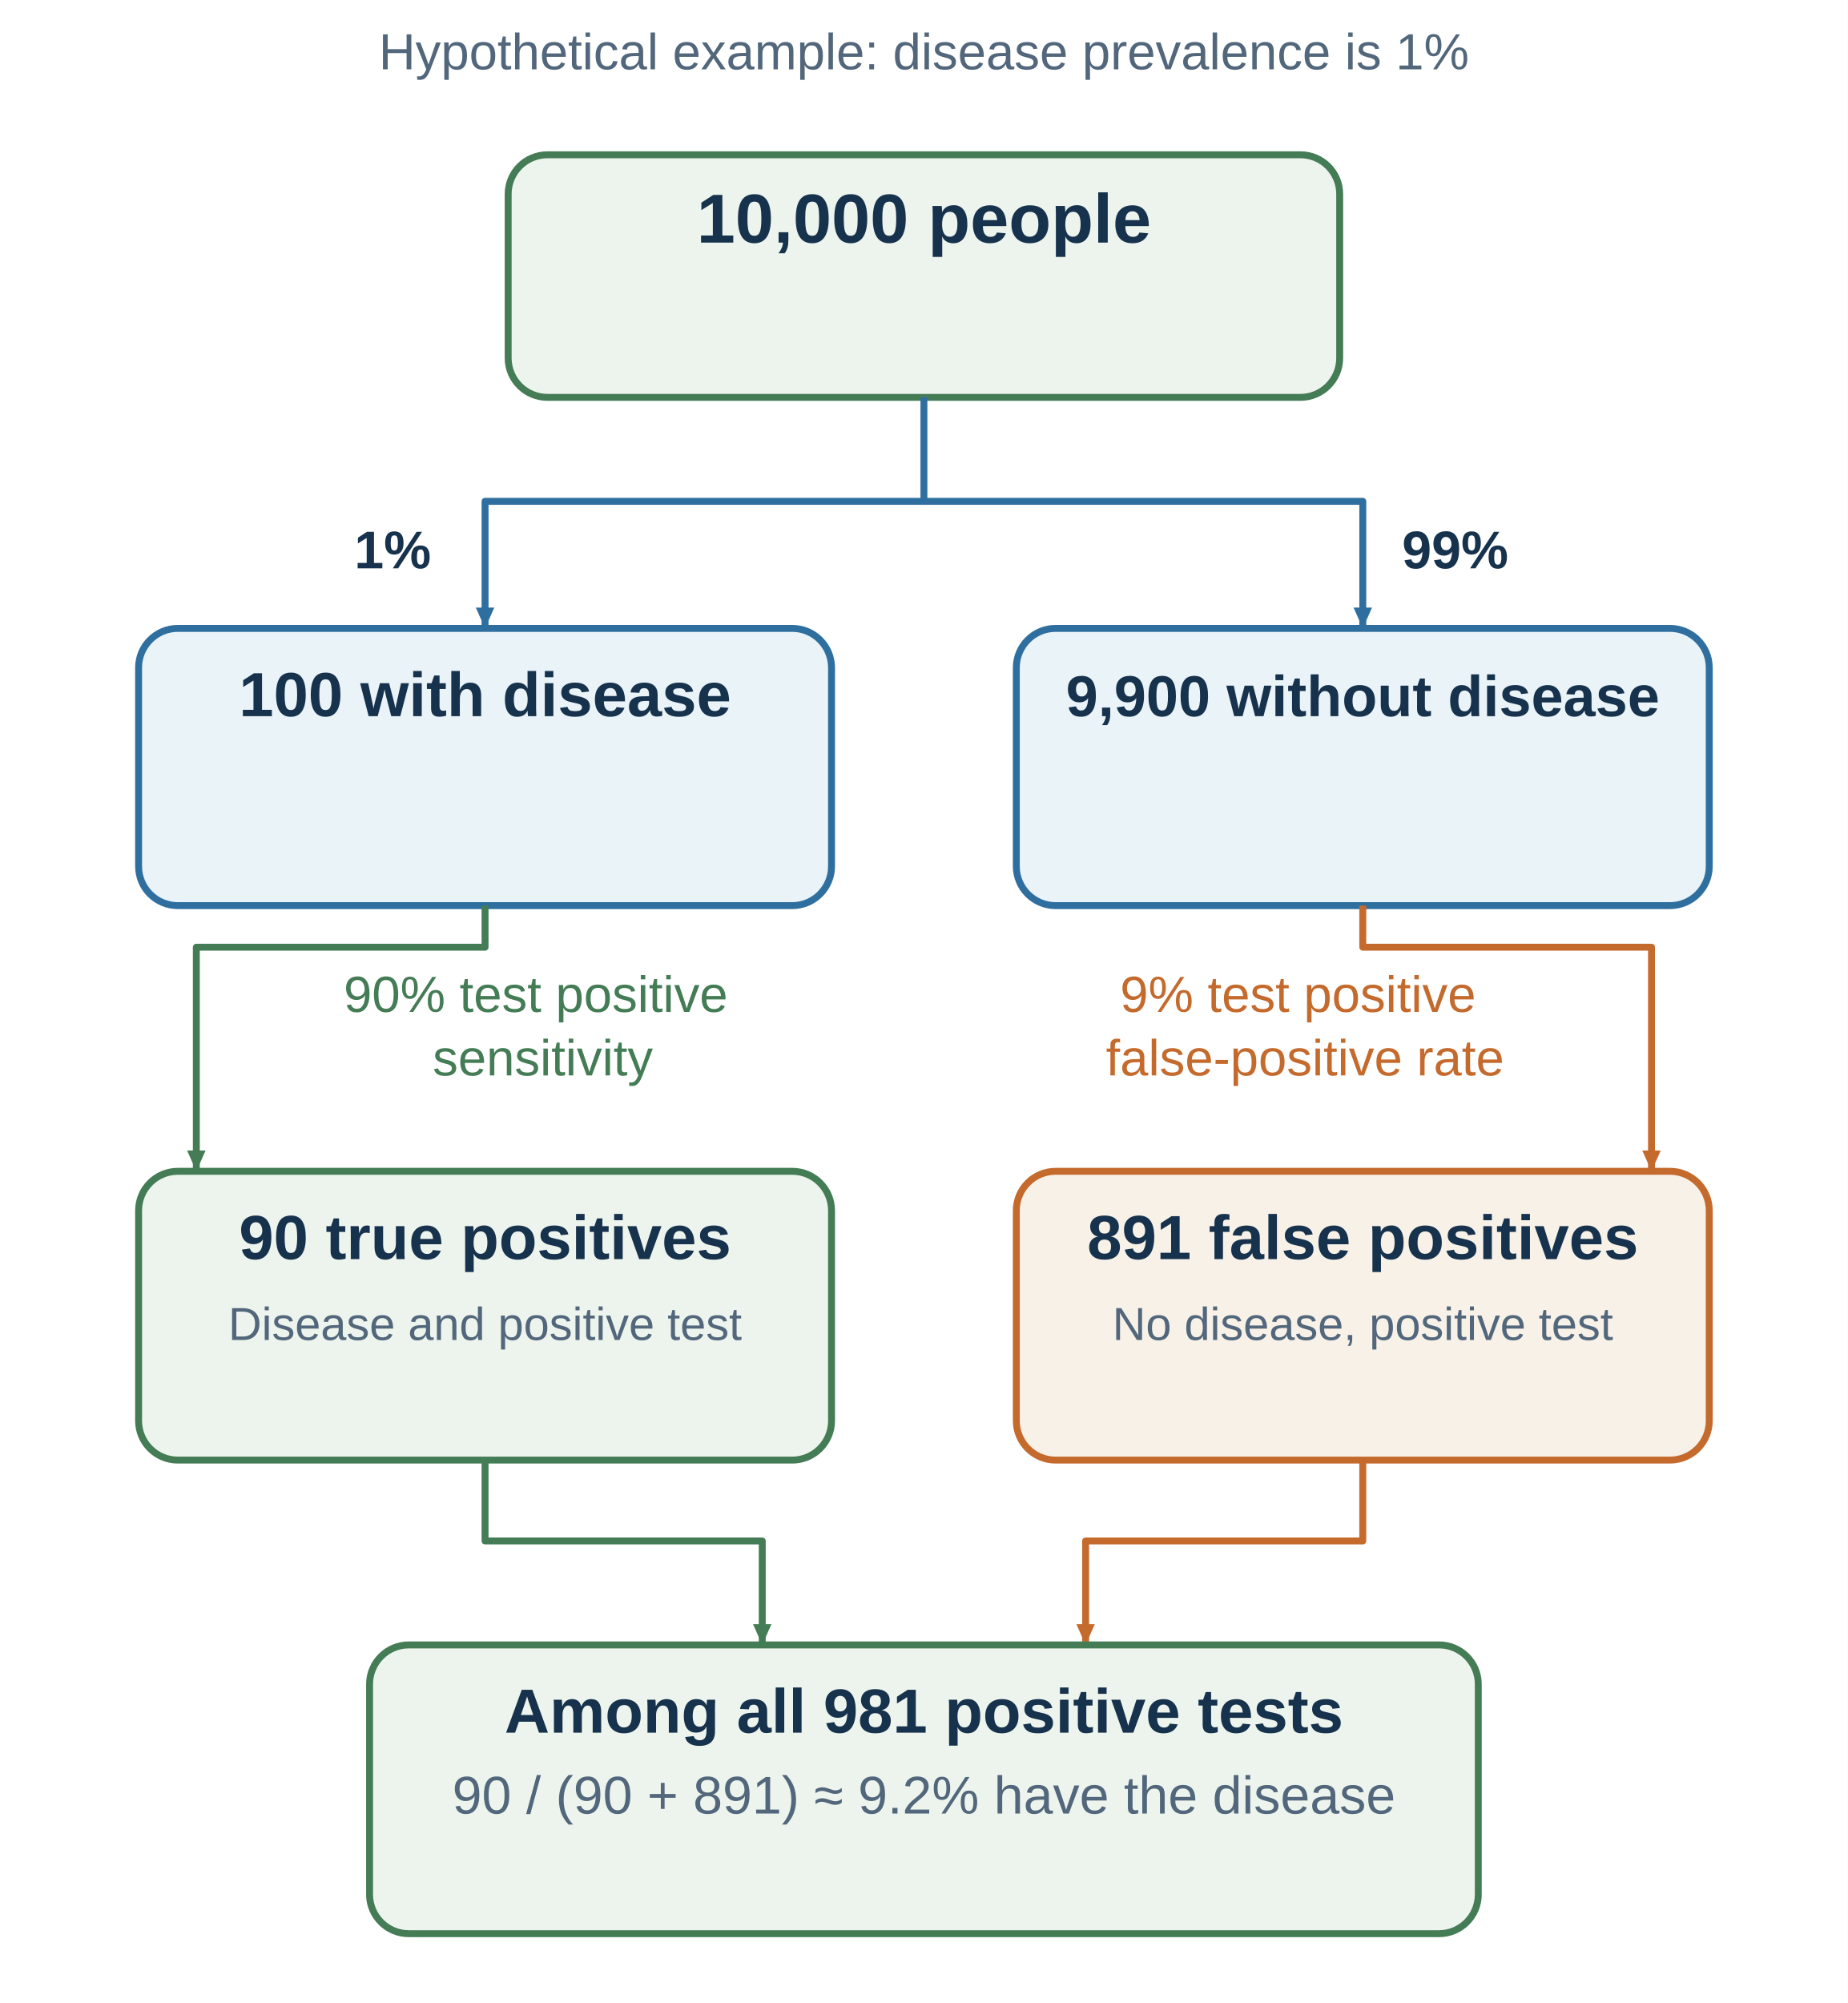
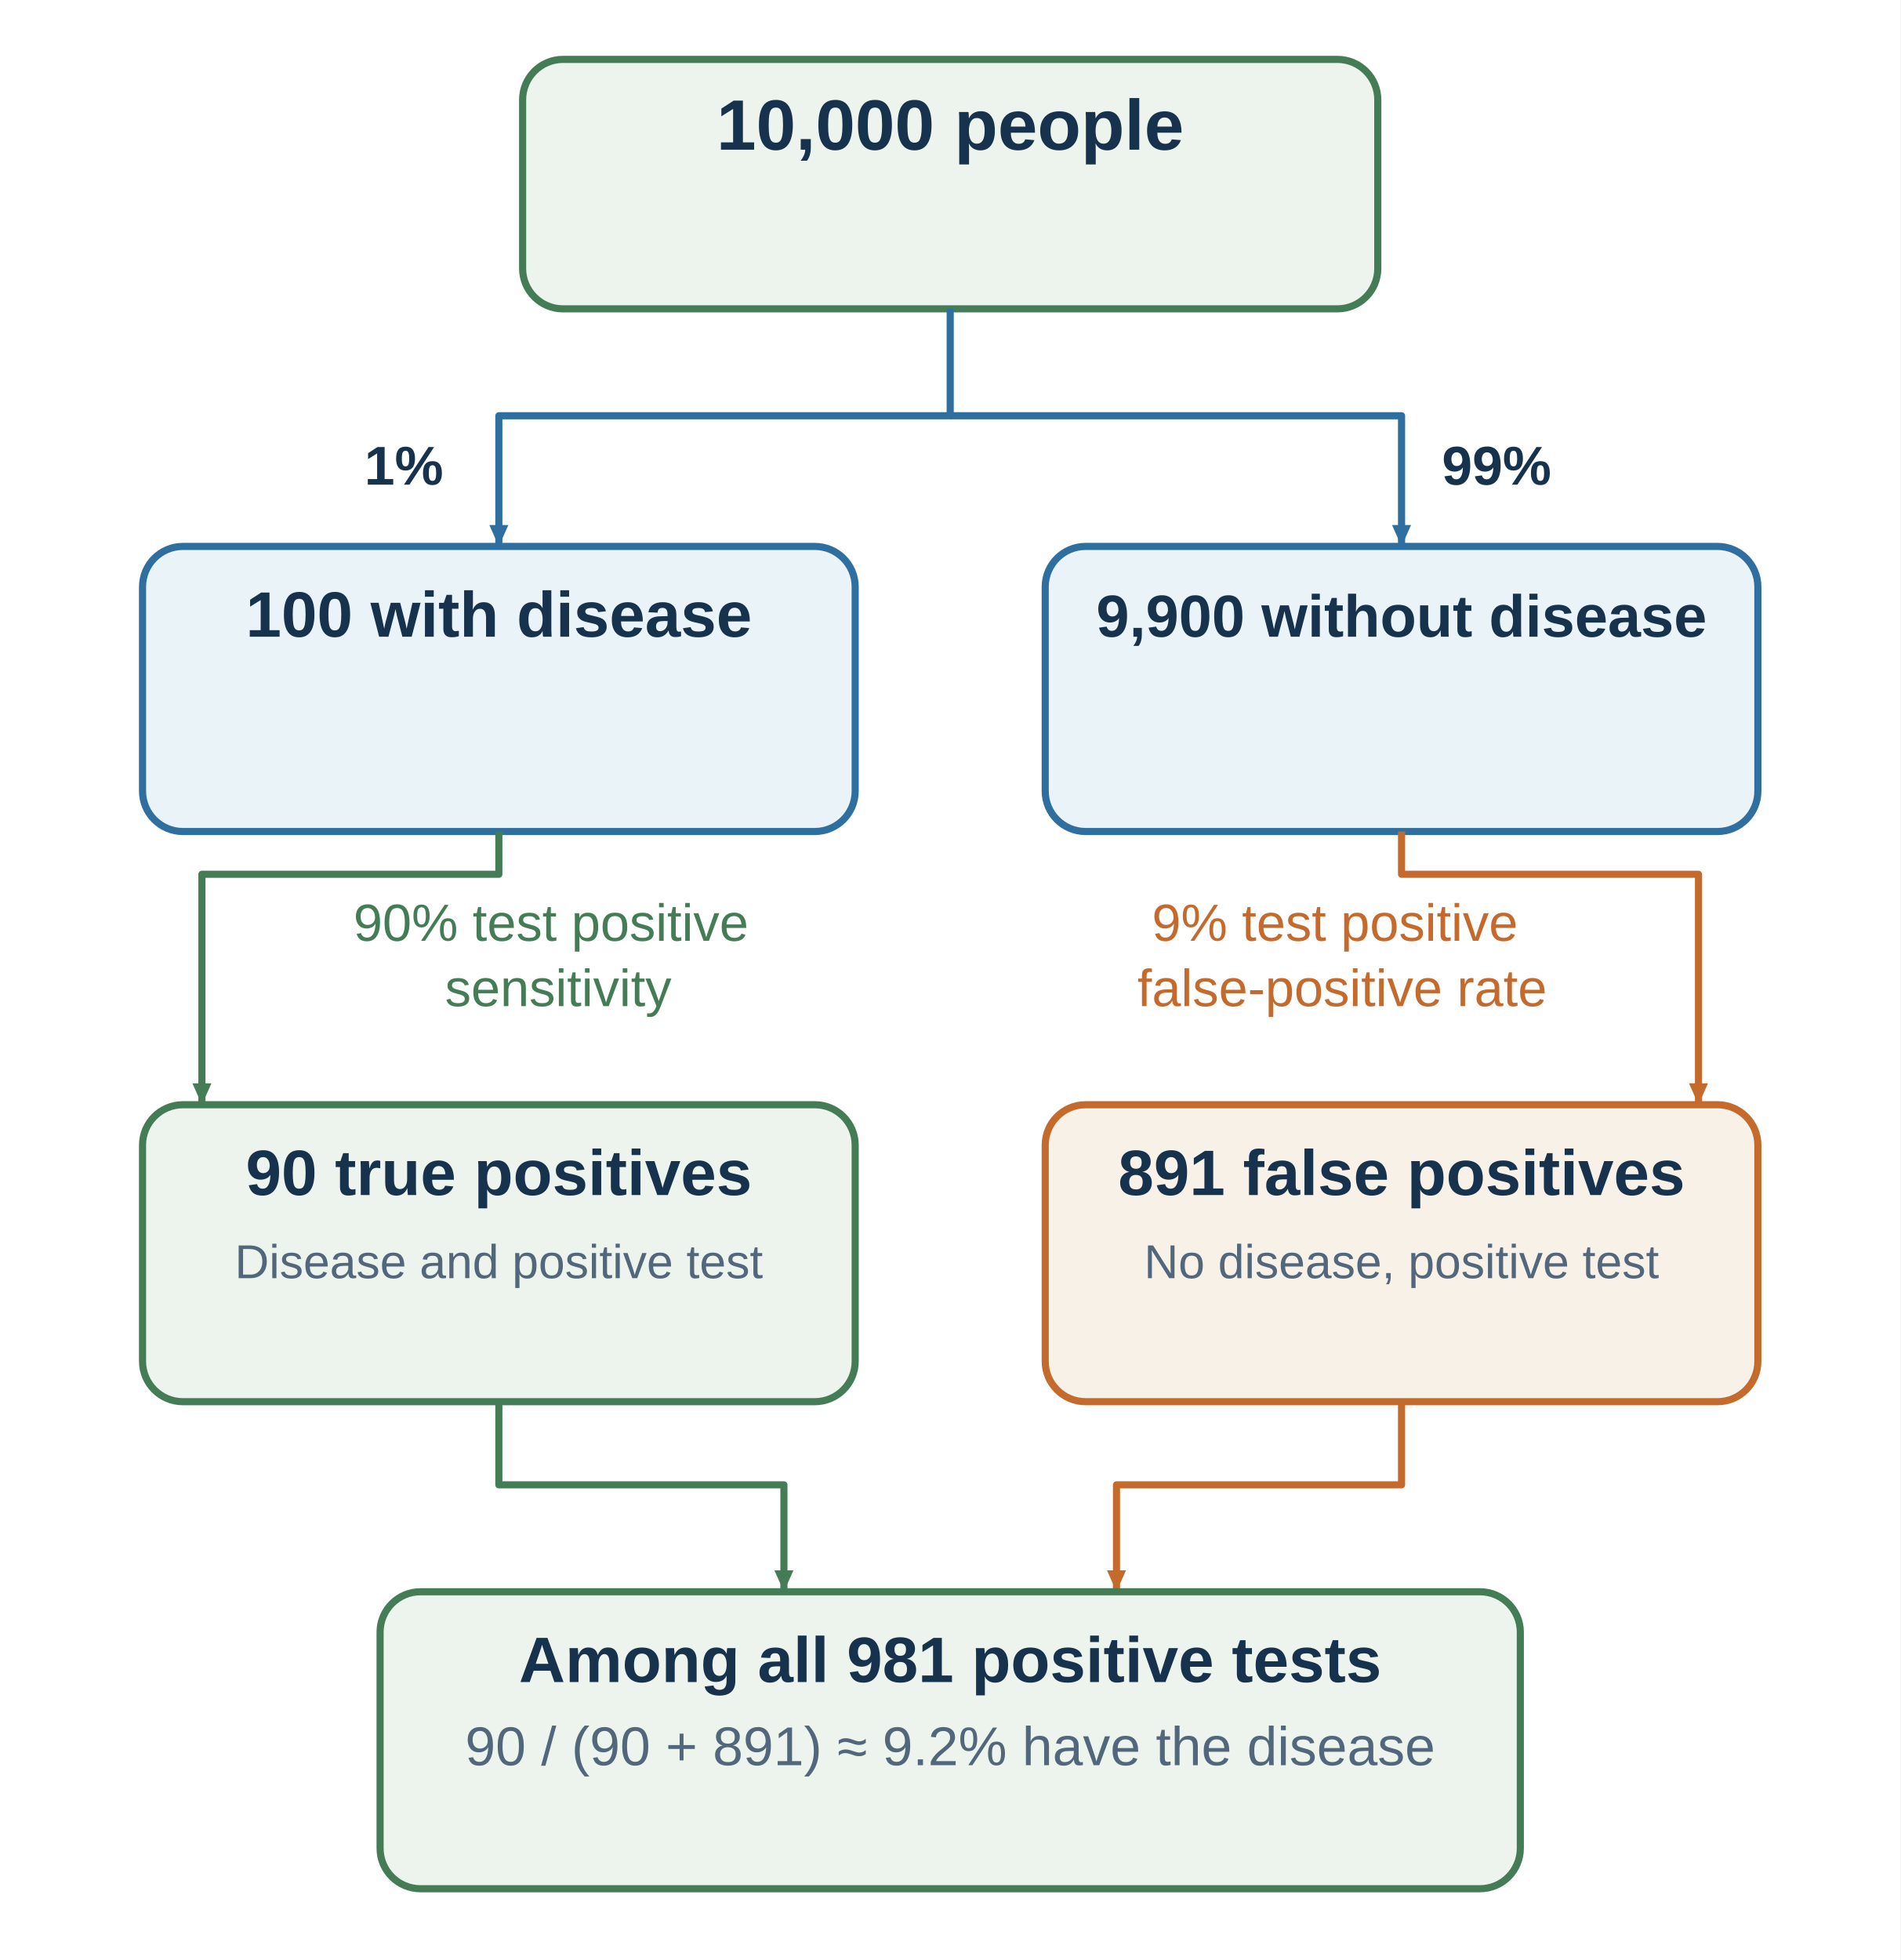
- <svg xmlns="http://www.w3.org/2000/svg" width="800" height="867" viewBox="0 58 800 867">
+ <svg xmlns="http://www.w3.org/2000/svg" width="800" height="825" viewBox="0 100 800 825">
  <rect width="800" height="950" fill="white" />
  <defs>
    <marker id="arrow" markerUnits="userSpaceOnUse" markerWidth="10" markerHeight="8" refX="9" refY="4" orient="auto">
      <path d="M0 0 L9 4 L0 8 Z" fill="context-stroke" />
    </marker>
  </defs>
  <g font-family="Arial, sans-serif" fill="#17324d">
-     <text x="400" y="88" font-size="22" font-weight="normal" fill="#52677b" text-anchor="middle">
-       <tspan x="400" dy="0">Hypothetical example: disease prevalence is 1%</tspan>
-     </text>
    <rect x="220" y="125" width="360" height="105" rx="17" fill="#edf4ed" stroke="#447c55" stroke-width="3" />
    <text x="400.0" y="163" font-size="30" font-weight="bold" fill="#17324d" text-anchor="middle">
      <tspan x="400.0" dy="0">10,000 people</tspan>
    </text>
    <path d="M400 230 V275 H210 V330" fill="none" stroke="#2f6f9f" stroke-width="3" stroke-linejoin="round" marker-end="url(#arrow)" />
    <path d="M400 275 H590 V330" fill="none" stroke="#2f6f9f" stroke-width="3" stroke-linejoin="round" marker-end="url(#arrow)" />
    <text x="170" y="304" font-size="23" font-weight="bold" fill="#17324d" text-anchor="middle">
      <tspan x="170" dy="0">1%</tspan>
    </text>
    <text x="630" y="304" font-size="23" font-weight="bold" fill="#17324d" text-anchor="middle">
      <tspan x="630" dy="0">99%</tspan>
    </text>
    <rect x="60" y="330" width="300" height="120" rx="17" fill="#eaf3f8" stroke="#2f6f9f" stroke-width="3" />
    <text x="210.0" y="368" font-size="27" font-weight="bold" fill="#17324d" text-anchor="middle">
      <tspan x="210.0" dy="0">100 with disease</tspan>
    </text>
    <rect x="440" y="330" width="300" height="120" rx="17" fill="#eaf3f8" stroke="#2f6f9f" stroke-width="3" />
    <text x="590.0" y="368" font-size="25" font-weight="bold" fill="#17324d" text-anchor="middle">
      <tspan x="590.0" dy="0">9,900 without disease</tspan>
    </text>
    <path d="M210 450 V468 H85 V565" fill="none" stroke="#447c55" stroke-width="3" stroke-linejoin="round" marker-end="url(#arrow)" />
    <path d="M590 450 V468 H715 V565" fill="none" stroke="#c56a2d" stroke-width="3" stroke-linejoin="round" marker-end="url(#arrow)" />
    <text x="235" y="496" font-size="22" font-weight="normal" fill="#447c55" text-anchor="middle">
      <tspan x="235" dy="0">90% test positive</tspan>
      <tspan x="235" dy="27.5">sensitivity</tspan>
    </text>
    <text x="565" y="496" font-size="22" font-weight="normal" fill="#c56a2d" text-anchor="middle">
      <tspan x="565" dy="0">9% test positive</tspan>
      <tspan x="565" dy="27.5">false-positive rate</tspan>
    </text>
    <rect x="60" y="565" width="300" height="125" rx="17" fill="#edf4ed" stroke="#447c55" stroke-width="3" />
    <text x="210.0" y="603" font-size="27" font-weight="bold" fill="#17324d" text-anchor="middle">
      <tspan x="210.0" dy="0">90 true positives</tspan>
    </text>
    <text x="210.0" y="638.0" font-size="20" font-weight="normal" fill="#52677b" text-anchor="middle">
      <tspan x="210.0" dy="0">Disease and positive test</tspan>
    </text>
    <rect x="440" y="565" width="300" height="125" rx="17" fill="#f7f1e8" stroke="#c56a2d" stroke-width="3" />
    <text x="590.0" y="603" font-size="27" font-weight="bold" fill="#17324d" text-anchor="middle">
      <tspan x="590.0" dy="0">891 false positives</tspan>
    </text>
    <text x="590.0" y="638.0" font-size="20" font-weight="normal" fill="#52677b" text-anchor="middle">
      <tspan x="590.0" dy="0">No disease, positive test</tspan>
    </text>
    <path d="M210 690 V725 H330 V770" fill="none" stroke="#447c55" stroke-width="3" stroke-linejoin="round" marker-end="url(#arrow)" />
    <path d="M590 690 V725 H470 V770" fill="none" stroke="#c56a2d" stroke-width="3" stroke-linejoin="round" marker-end="url(#arrow)" />
    <rect x="160" y="770" width="480" height="125" rx="17" fill="#edf4ed" stroke="#447c55" stroke-width="3" />
    <text x="400.0" y="808" font-size="27" font-weight="bold" fill="#17324d" text-anchor="middle">
      <tspan x="400.0" dy="0">Among all 981 positive tests</tspan>
    </text>
    <text x="400.0" y="843.0" font-size="23" font-weight="normal" fill="#52677b" text-anchor="middle">
      <tspan x="400.0" dy="0">90 / (90 + 891) ≈ 9.2% have the disease</tspan>
    </text>
  </g>
</svg>
